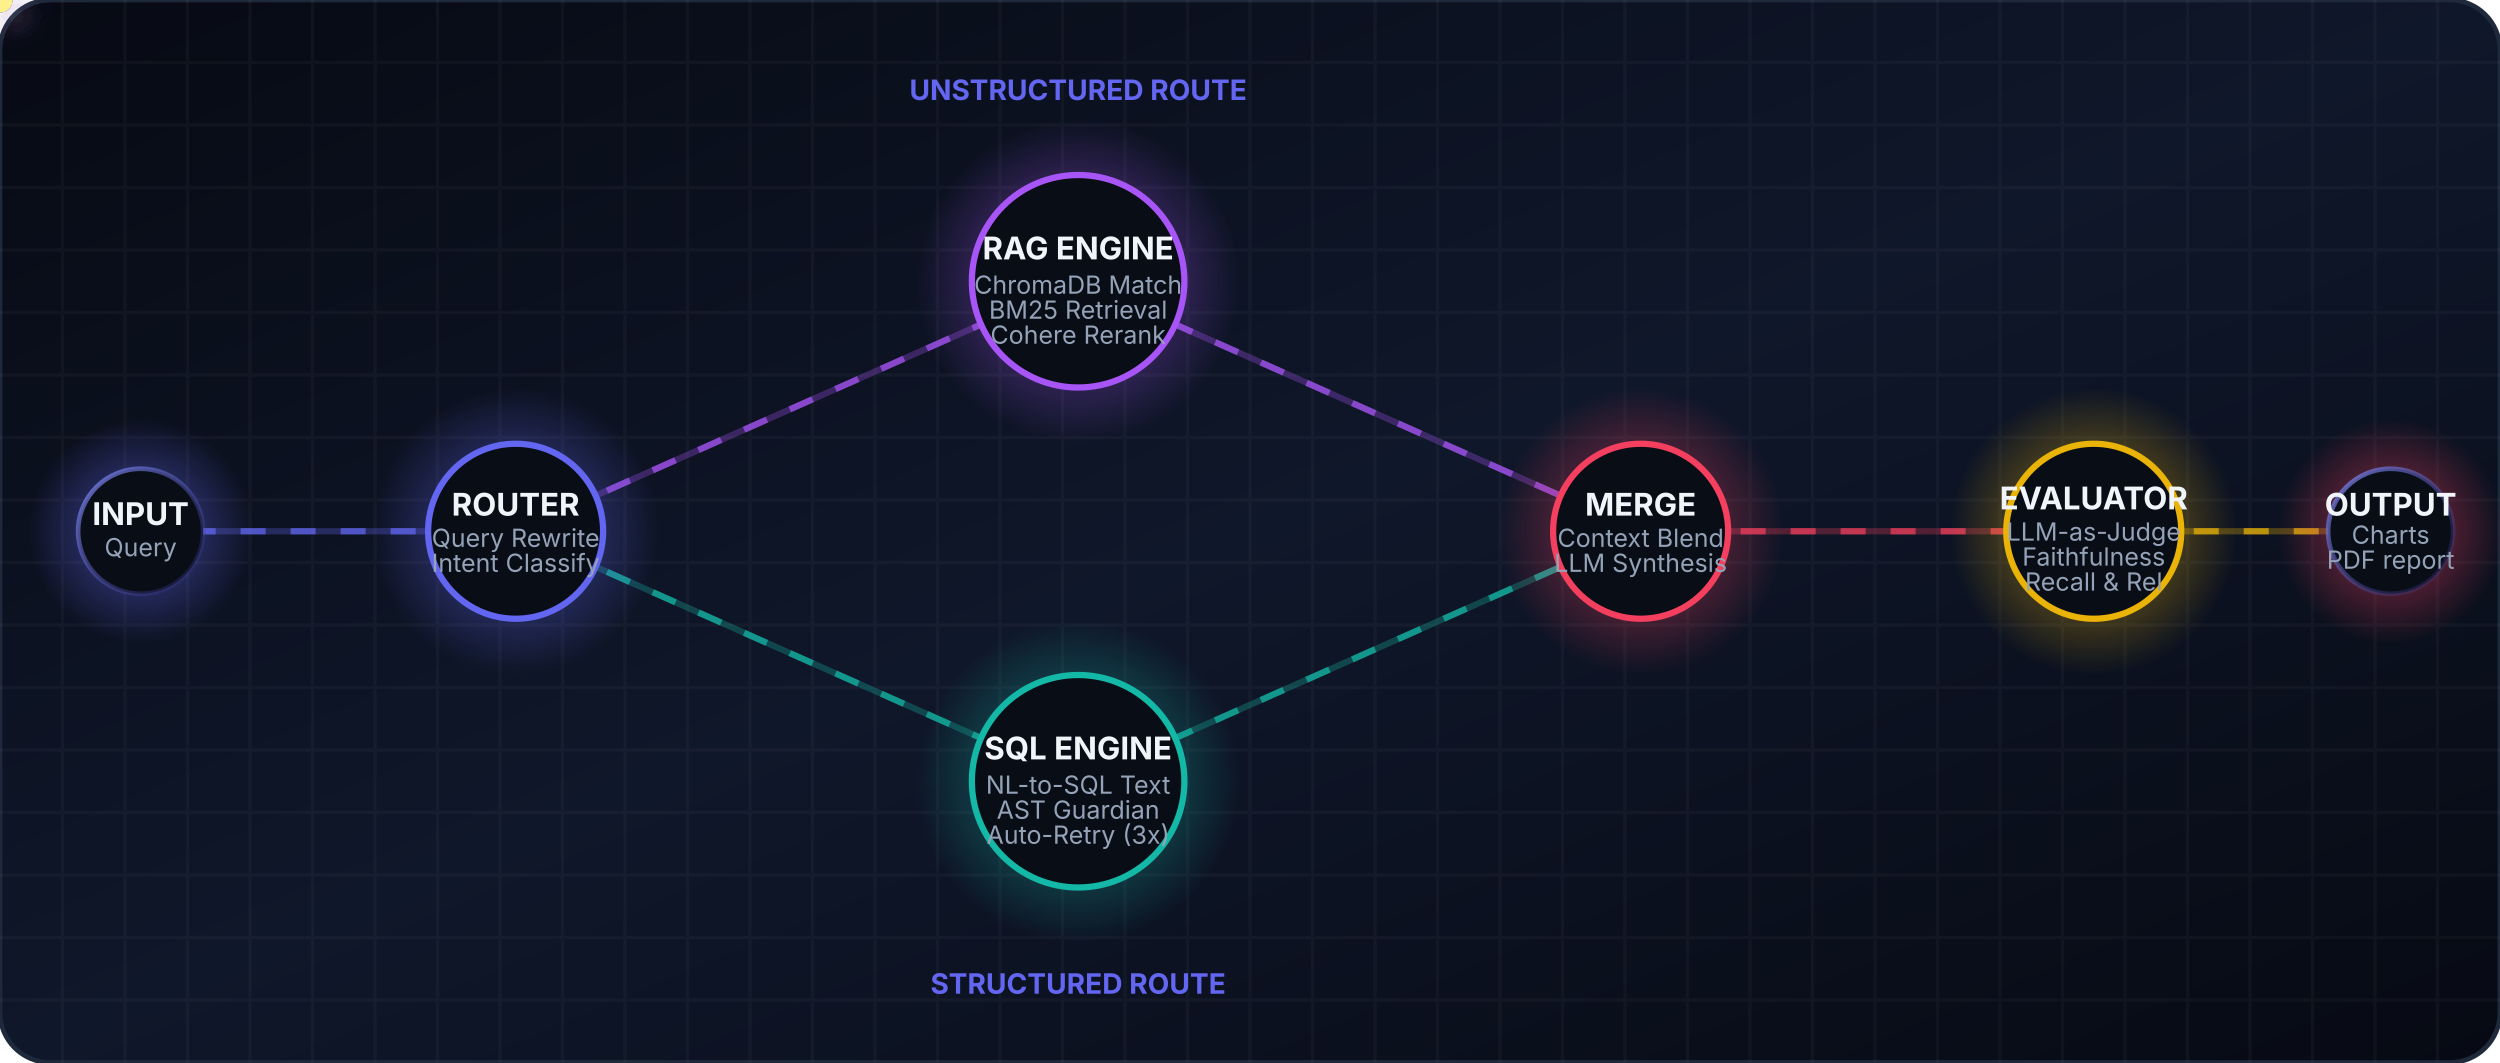
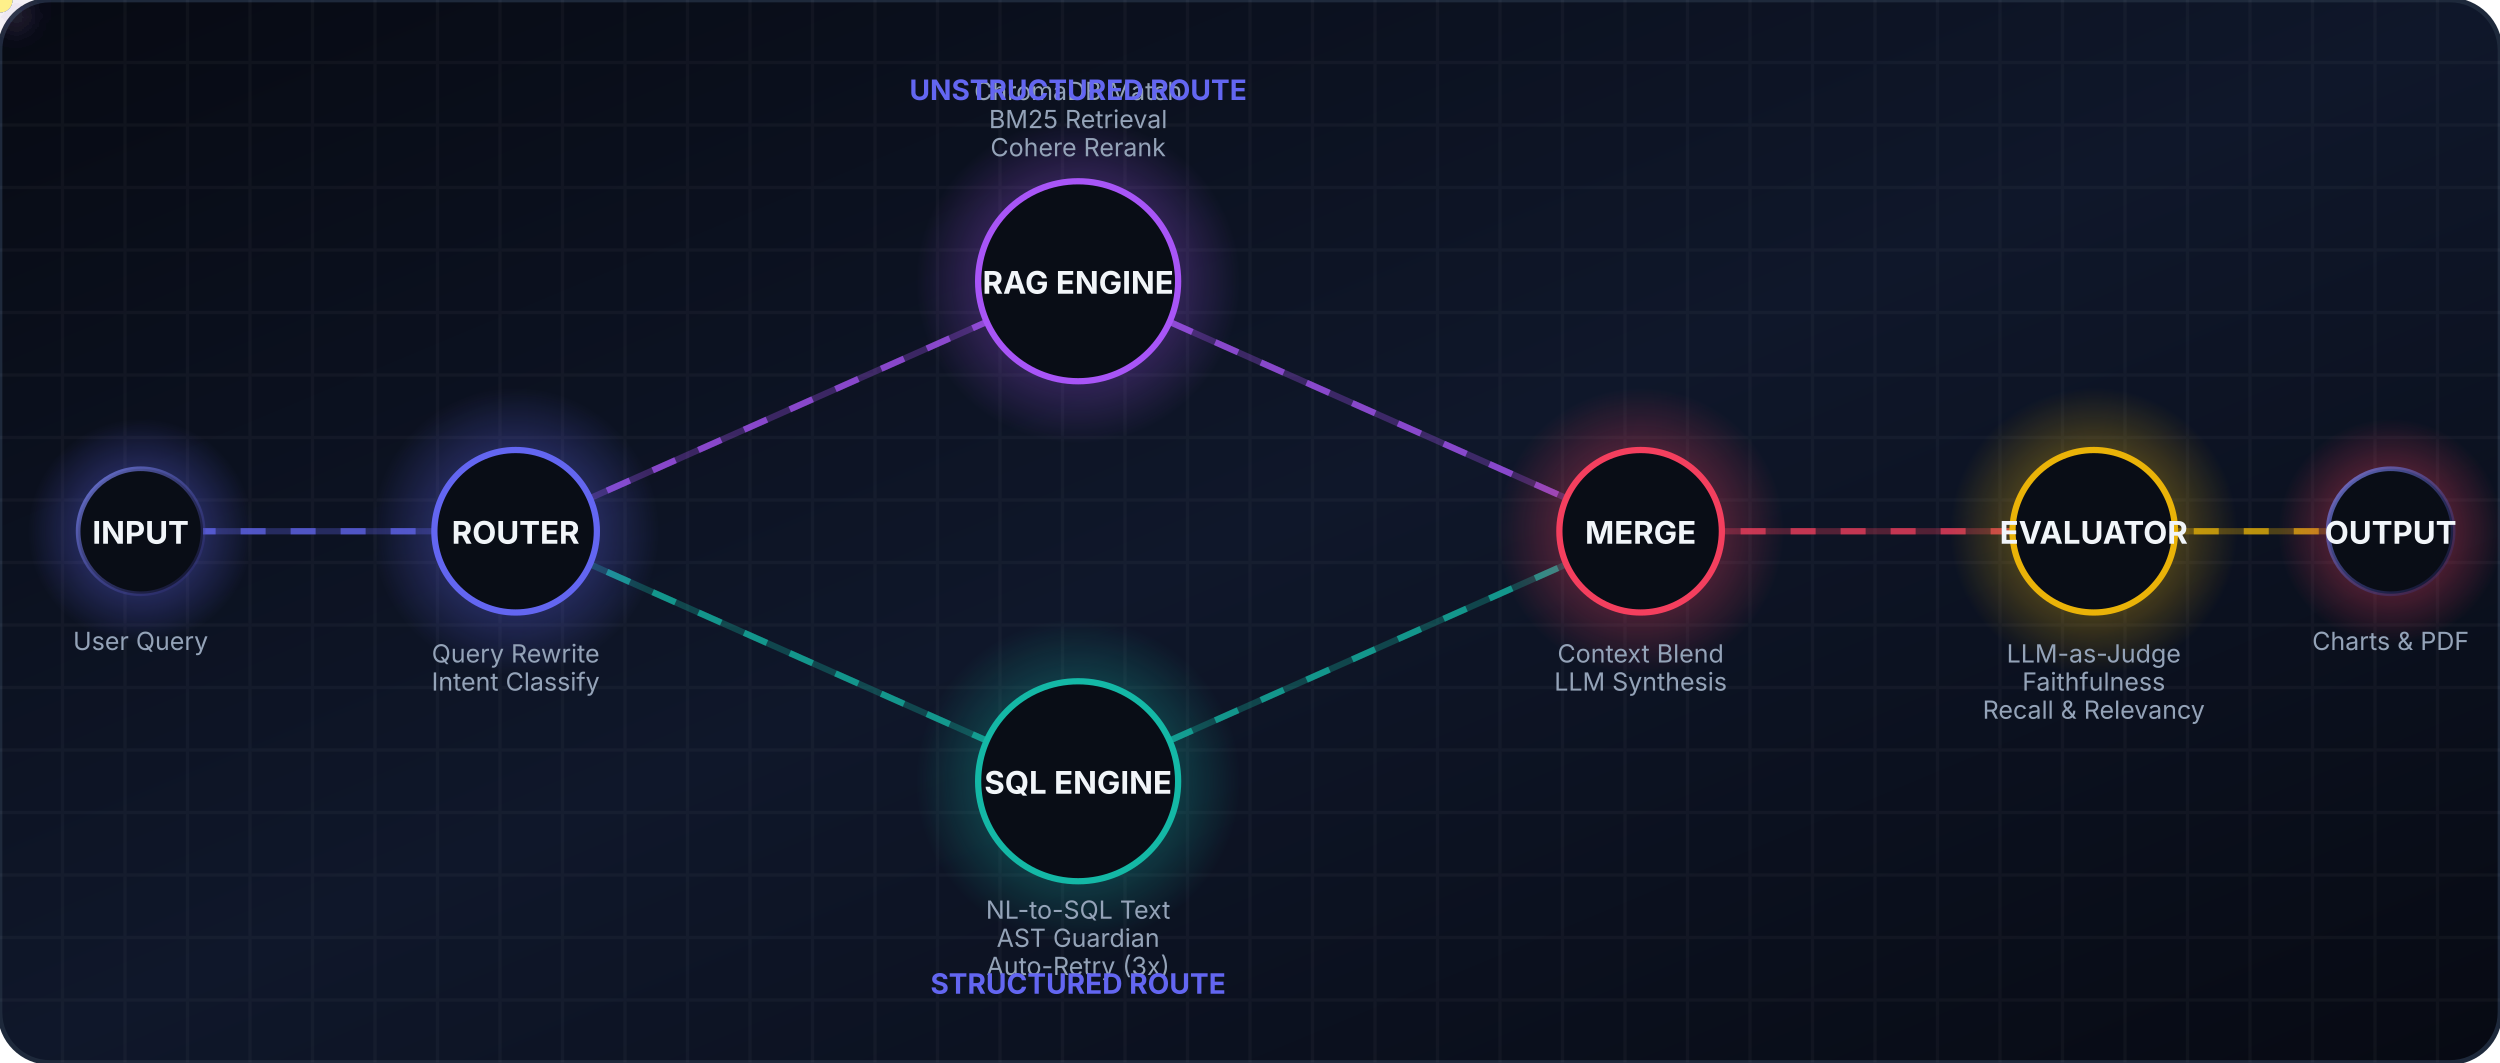
<svg xmlns="http://www.w3.org/2000/svg" viewBox="0 0 800 340" width="100%" height="100%">
  <defs>
    <linearGradient id="bgGrad" x1="0%" y1="0%" x2="100%" y2="100%">
      <stop offset="0%" stop-color="#070a13" />
      <stop offset="50%" stop-color="#0f172a" />
      <stop offset="100%" stop-color="#070a13" />
    </linearGradient>
    <radialGradient id="indigoGlow" cx="50%" cy="50%" r="50%">
      <stop offset="0%" stop-color="#6366F1" stop-opacity="0.6" />
      <stop offset="100%" stop-color="#6366F1" stop-opacity="0" />
    </radialGradient>
    <radialGradient id="purpleGlow" cx="50%" cy="50%" r="50%">
      <stop offset="0%" stop-color="#a855f7" stop-opacity="0.6" />
      <stop offset="100%" stop-color="#a855f7" stop-opacity="0" />
    </radialGradient>
    <radialGradient id="tealGlow" cx="50%" cy="50%" r="50%">
      <stop offset="0%" stop-color="#14b8a6" stop-opacity="0.6" />
      <stop offset="100%" stop-color="#14b8a6" stop-opacity="0" />
    </radialGradient>
    <radialGradient id="roseGlow" cx="50%" cy="50%" r="50%">
      <stop offset="0%" stop-color="#f43f5e" stop-opacity="0.6" />
      <stop offset="100%" stop-color="#f43f5e" stop-opacity="0" />
    </radialGradient>
    <radialGradient id="goldGlow" cx="50%" cy="50%" r="50%">
      <stop offset="0%" stop-color="#eab308" stop-opacity="0.6" />
      <stop offset="100%" stop-color="#eab308" stop-opacity="0" />
    </radialGradient>
    <linearGradient id="borderGrad" x1="0%" y1="0%" x2="100%" y2="100%">
      <stop offset="0%" stop-color="#818cf8" stop-opacity="0.8" />
      <stop offset="100%" stop-color="#312e81" stop-opacity="0.2" />
    </linearGradient>
  </defs>
  <style>
    /* CSS Animations */
    .glow-circle {
      animation: pulseGlow 3s infinite ease-in-out;
    }
    .flow-line {
      stroke-dasharray: 8, 8;
      animation: dash 35s linear infinite;
    }
    .signal {
      animation: travel 4.5s infinite linear;
    }

    @keyframes dash {
      to {
        stroke-dashoffset: -1000;
      }
    }
    @keyframes pulseGlow {
      0%, 100% { opacity: 0.35; }
      50% { opacity: 0.95; }
    }
    @keyframes travel {
      0% { offset-distance: 0%; opacity: 0; }
      10% { opacity: 1; }
      90% { opacity: 1; }
      100% { offset-distance: 100%; opacity: 0; }
    }

    /* Node-specific positions for paths (used for signals) */
    .signal-input-router {
      offset-path: path('M 45,170 L 165,170');
    }
    .signal-router-rag {
      offset-path: path('M 165,170 L 345,90');
    }
    .signal-router-sql {
      offset-path: path('M 165,170 L 345,250');
    }
    .signal-rag-merge {
      offset-path: path('M 345,90 L 525,170');
    }
    .signal-sql-merge {
      offset-path: path('M 345,250 L 525,170');
    }
    .signal-merge-eval {
      offset-path: path('M 525,170 L 670,170');
    }
    .signal-eval-output {
      offset-path: path('M 670,170 L 765,170');
    }

    /* Typography */
    .node-text {
      font-family: 'Inter', system-ui, -apple-system, sans-serif;
      font-size: 10px;
      font-weight: bold;
      fill: #f1f5f9;
      text-anchor: middle;
    }
    .sub-text {
      font-family: 'Inter', system-ui, -apple-system, sans-serif;
      font-size: 8px;
      fill: #94a3b8;
      text-anchor: middle;
    }
    .lane-label {
      font-family: 'Inter', system-ui, -apple-system, sans-serif;
      font-size: 9px;
      font-weight: bold;
      fill: #6366f1;
      text-anchor: middle;
    }
  </style>
  <rect width="800" height="340" rx="16" fill="url(#bgGrad)" stroke="#1e293b" stroke-width="1.5" />
  <g opacity="0.04">
    <path d="M 0,20 L 800,20 M 0,40 L 800,40 M 0,60 L 800,60 M 0,80 L 800,80 M 0,100 L 800,100 M 0,120 L 800,120 M 0,140 L 800,140 M 0,160 L 800,160 M 0,180 L 800,180 M 0,200 L 800,200 M 0,220 L 800,220 M 0,240 L 800,240 M 0,260 L 800,260 M 0,280 L 800,280 M 0,300 L 800,300 M 0,320 L 800,320" stroke="#cccccc" stroke-width="1" />
    <path d="M 20,0 L 20,340 M 40,0 L 40,340 M 60,0 L 60,340 M 80,0 L 80,340 M 100,0 L 100,340 M 120,0 L 120,340 M 140,0 L 140,340 M 160,0 L 160,340 M 180,0 L 180,340 M 200,0 L 200,340 M 220,0 L 220,340 M 240,0 L 240,340 M 260,0 L 260,340 M 280,0 L 280,340 M 300,0 L 300,340 M 320,0 L 320,340 M 340,0 L 340,340 M 360,0 L 360,340 M 380,0 L 380,340 M 400,0 L 400,340 M 420,0 L 420,340 M 440,0 L 440,340 M 460,0 L 460,340 M 480,0 L 480,340 M 500,0 L 500,340 M 520,0 L 520,340 M 540,0 L 540,340 M 560,0 L 560,340 M 580,0 L 580,340 M 600,0 L 600,340 M 620,0 L 620,340 M 640,0 L 640,340 M 660,0 L 660,340 M 680,0 L 680,340 M 700,0 L 700,340 M 720,0 L 720,340 M 740,0 L 740,340 M 760,0 L 760,340 M 780,0 L 780,340" stroke="#cccccc" stroke-width="1" />
  </g>
  <g fill="none" stroke-width="2">
    <path d="M 45,170 L 165,170" stroke="#6366F1" opacity="0.3" />
    <path d="M 45,170 L 165,170" stroke="#6366F1" class="flow-line" opacity="0.7" />
    <path d="M 165,170 L 345,90" stroke="#a855f7" opacity="0.3" />
    <path d="M 165,170 L 345,90" stroke="#a855f7" class="flow-line" opacity="0.7" />
    <path d="M 165,170 L 345,250" stroke="#14b8a6" opacity="0.3" />
    <path d="M 165,170 L 345,250" stroke="#14b8a6" class="flow-line" opacity="0.7" />
    <path d="M 345,90 L 525,170" stroke="#a855f7" opacity="0.3" />
    <path d="M 345,90 L 525,170" stroke="#a855f7" class="flow-line" opacity="0.7" />
    <path d="M 345,250 L 525,170" stroke="#14b8a6" opacity="0.3" />
    <path d="M 345,250 L 525,170" stroke="#14b8a6" class="flow-line" opacity="0.7" />
    <path d="M 525,170 L 670,170" stroke="#f43f5e" opacity="0.3" />
    <path d="M 525,170 L 670,170" stroke="#f43f5e" class="flow-line" opacity="0.7" />
    <path d="M 670,170 L 765,170" stroke="#eab308" opacity="0.3" />
    <path d="M 670,170 L 765,170" stroke="#eab308" class="flow-line" opacity="0.7" />
  </g>
  <circle r="4" fill="#818cf8" class="signal signal-input-router" filter="drop-shadow(0 0 6px #6366F1)" />
  <circle r="4" fill="#c084fc" class="signal signal-router-rag" style="animation-delay: 0.8s;" filter="drop-shadow(0 0 6px #a855f7)" />
  <circle r="4" fill="#2dd4bf" class="signal signal-router-sql" style="animation-delay: 0.8s;" filter="drop-shadow(0 0 6px #14b8a6)" />
  <circle r="4" fill="#c084fc" class="signal signal-rag-merge" style="animation-delay: 2.1s;" filter="drop-shadow(0 0 6px #a855f7)" />
  <circle r="4" fill="#2dd4bf" class="signal signal-sql-merge" style="animation-delay: 2.1s;" filter="drop-shadow(0 0 6px #14b8a6)" />
  <circle r="4" fill="#fda4af" class="signal signal-merge-eval" style="animation-delay: 3.2s;" filter="drop-shadow(0 0 6px #f43f5e)" />
  <circle r="4" fill="#fef08a" class="signal signal-eval-output" style="animation-delay: 3.9s;" filter="drop-shadow(0 0 6px #eab308)" />
  <g transform="translate(45, 170)">
    <circle r="36" fill="url(#indigoGlow)" class="glow-circle" />
    <circle r="20" fill="#090d16" stroke="url(#borderGrad)" stroke-width="1.5" />
-     <text y="-2" class="node-text">INPUT</text>
-     <text y="8" class="sub-text">Query</text>
+     <text y="4" class="node-text">INPUT</text>
+     <text y="38" class="sub-text">User Query</text>
  </g>
  <g transform="translate(165, 170)">
    <circle r="46" fill="url(#indigoGlow)" class="glow-circle" />
-     <circle r="28" fill="#090d16" stroke="#6366F1" stroke-width="2" />
-     <text y="-5" class="node-text">ROUTER</text>
-     <text y="5" class="sub-text">Query Rewrite</text>
-     <text y="13" class="sub-text">Intent Classify</text>
+     <circle r="26" fill="#090d16" stroke="#6366F1" stroke-width="2" />
+     <text y="4" class="node-text">ROUTER</text>
+     <text y="42" class="sub-text">Query Rewrite</text>
+     <text y="51" class="sub-text">Intent Classify</text>
  </g>
  <g transform="translate(345, 90)">
    <circle r="52" fill="url(#purpleGlow)" class="glow-circle" />
-     <circle r="34" fill="#090d16" stroke="#a855f7" stroke-width="2" />
-     <text y="-7" class="node-text">RAG ENGINE</text>
-     <text y="4" class="sub-text">ChromaDB Match</text>
-     <text y="12" class="sub-text">BM25 Retrieval</text>
-     <text y="20" class="sub-text">Cohere Rerank</text>
+     <circle r="32" fill="#090d16" stroke="#a855f7" stroke-width="2" />
+     <text y="4" class="node-text">RAG ENGINE</text>
+     <text y="-58" class="sub-text">ChromaDB Match</text>
+     <text y="-49" class="sub-text">BM25 Retrieval</text>
+     <text y="-40" class="sub-text">Cohere Rerank</text>
  </g>
  <text x="345" y="32" class="lane-label" fill="#a855f7">UNSTRUCTURED ROUTE</text>
  <g transform="translate(345, 250)">
    <circle r="52" fill="url(#tealGlow)" class="glow-circle" />
-     <circle r="34" fill="#090d16" stroke="#14b8a6" stroke-width="2" />
-     <text y="-7" class="node-text">SQL ENGINE</text>
-     <text y="4" class="sub-text">NL-to-SQL Text</text>
-     <text y="12" class="sub-text">AST Guardian</text>
-     <text y="20" class="sub-text">Auto-Retry (3x)</text>
+     <circle r="32" fill="#090d16" stroke="#14b8a6" stroke-width="2" />
+     <text y="4" class="node-text">SQL ENGINE</text>
+     <text y="44" class="sub-text">NL-to-SQL Text</text>
+     <text y="53" class="sub-text">AST Guardian</text>
+     <text y="62" class="sub-text">Auto-Retry (3x)</text>
  </g>
  <text x="345" y="318" class="lane-label" fill="#14b8a6">STRUCTURED ROUTE</text>
  <g transform="translate(525, 170)">
    <circle r="46" fill="url(#roseGlow)" class="glow-circle" />
-     <circle r="28" fill="#090d16" stroke="#f43f5e" stroke-width="2" />
-     <text y="-5" class="node-text">MERGE</text>
-     <text y="5" class="sub-text">Context Blend</text>
-     <text y="13" class="sub-text">LLM Synthesis</text>
+     <circle r="26" fill="#090d16" stroke="#f43f5e" stroke-width="2" />
+     <text y="4" class="node-text">MERGE</text>
+     <text y="42" class="sub-text">Context Blend</text>
+     <text y="51" class="sub-text">LLM Synthesis</text>
  </g>
  <g transform="translate(670, 170)">
    <circle r="46" fill="url(#goldGlow)" class="glow-circle" />
-     <circle r="28" fill="#090d16" stroke="#eab308" stroke-width="2" />
-     <text y="-7" class="node-text">EVALUATOR</text>
-     <text y="3" class="sub-text">LLM-as-Judge</text>
-     <text y="11" class="sub-text">Faithfulness</text>
-     <text y="19" class="sub-text">Recall &amp; Rel</text>
+     <circle r="26" fill="#090d16" stroke="#eab308" stroke-width="2" />
+     <text y="4" class="node-text">EVALUATOR</text>
+     <text y="42" class="sub-text">LLM-as-Judge</text>
+     <text y="51" class="sub-text">Faithfulness</text>
+     <text y="60" class="sub-text">Recall &amp; Relevancy</text>
  </g>
  <g transform="translate(765, 170)">
    <circle r="36" fill="url(#roseGlow)" class="glow-circle" />
    <circle r="20" fill="#090d16" stroke="url(#borderGrad)" stroke-width="1.5" />
-     <text y="-5" class="node-text">OUTPUT</text>
-     <text y="4" class="sub-text">Charts</text>
-     <text y="12" class="sub-text">PDF report</text>
+     <text y="4" class="node-text">OUTPUT</text>
+     <text y="38" class="sub-text">Charts &amp; PDF</text>
  </g>
</svg>
